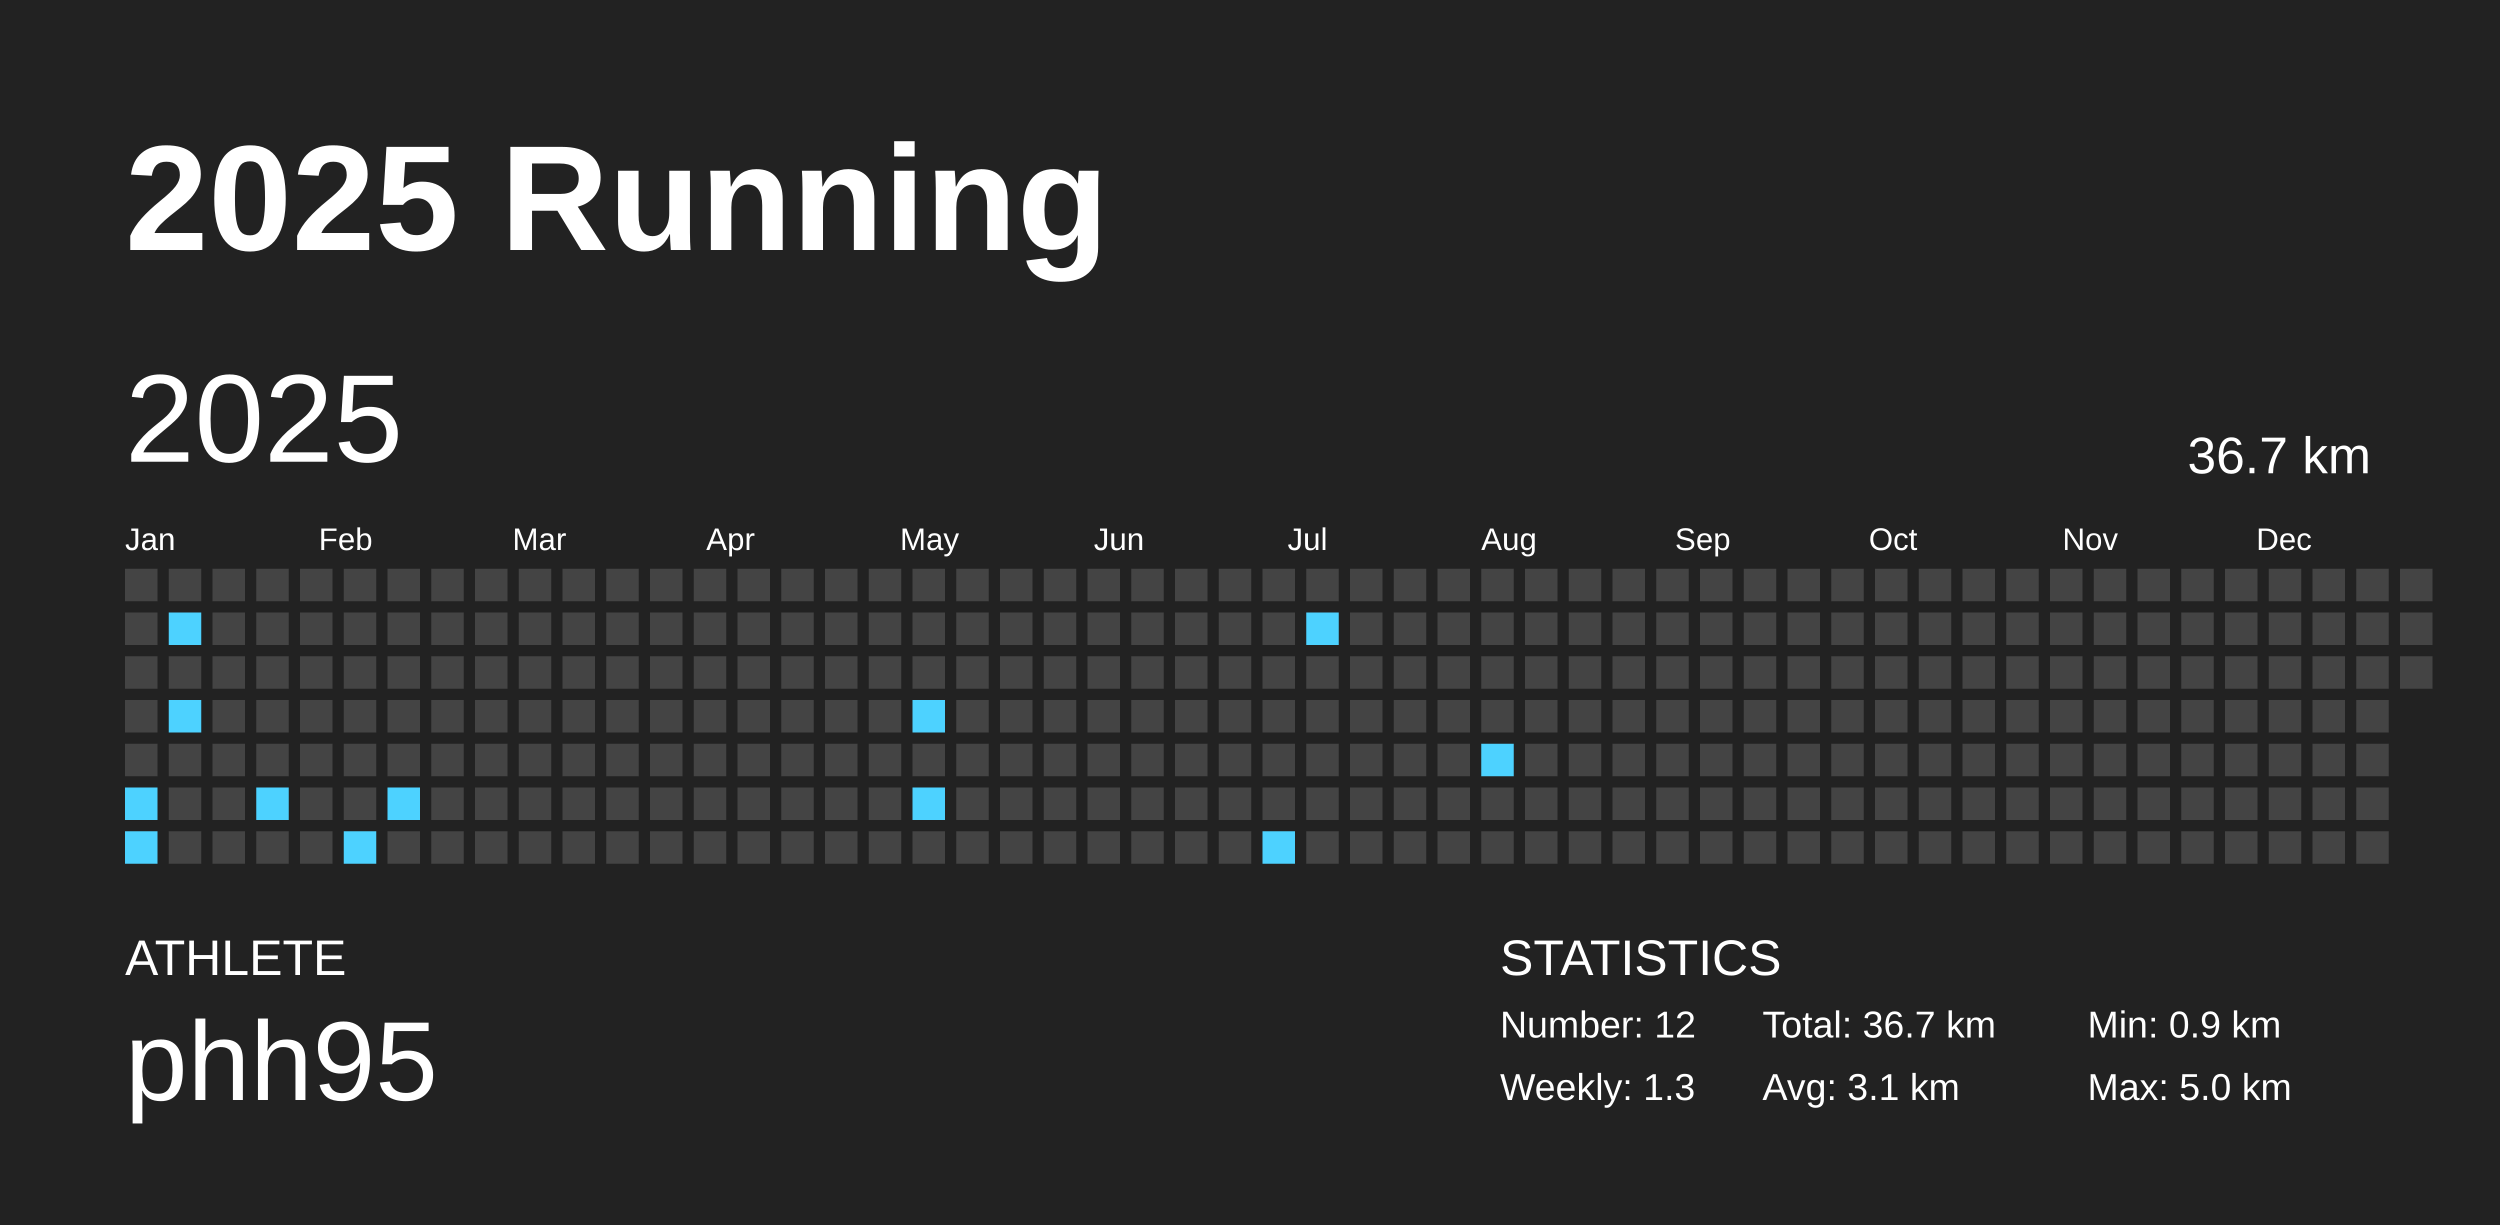
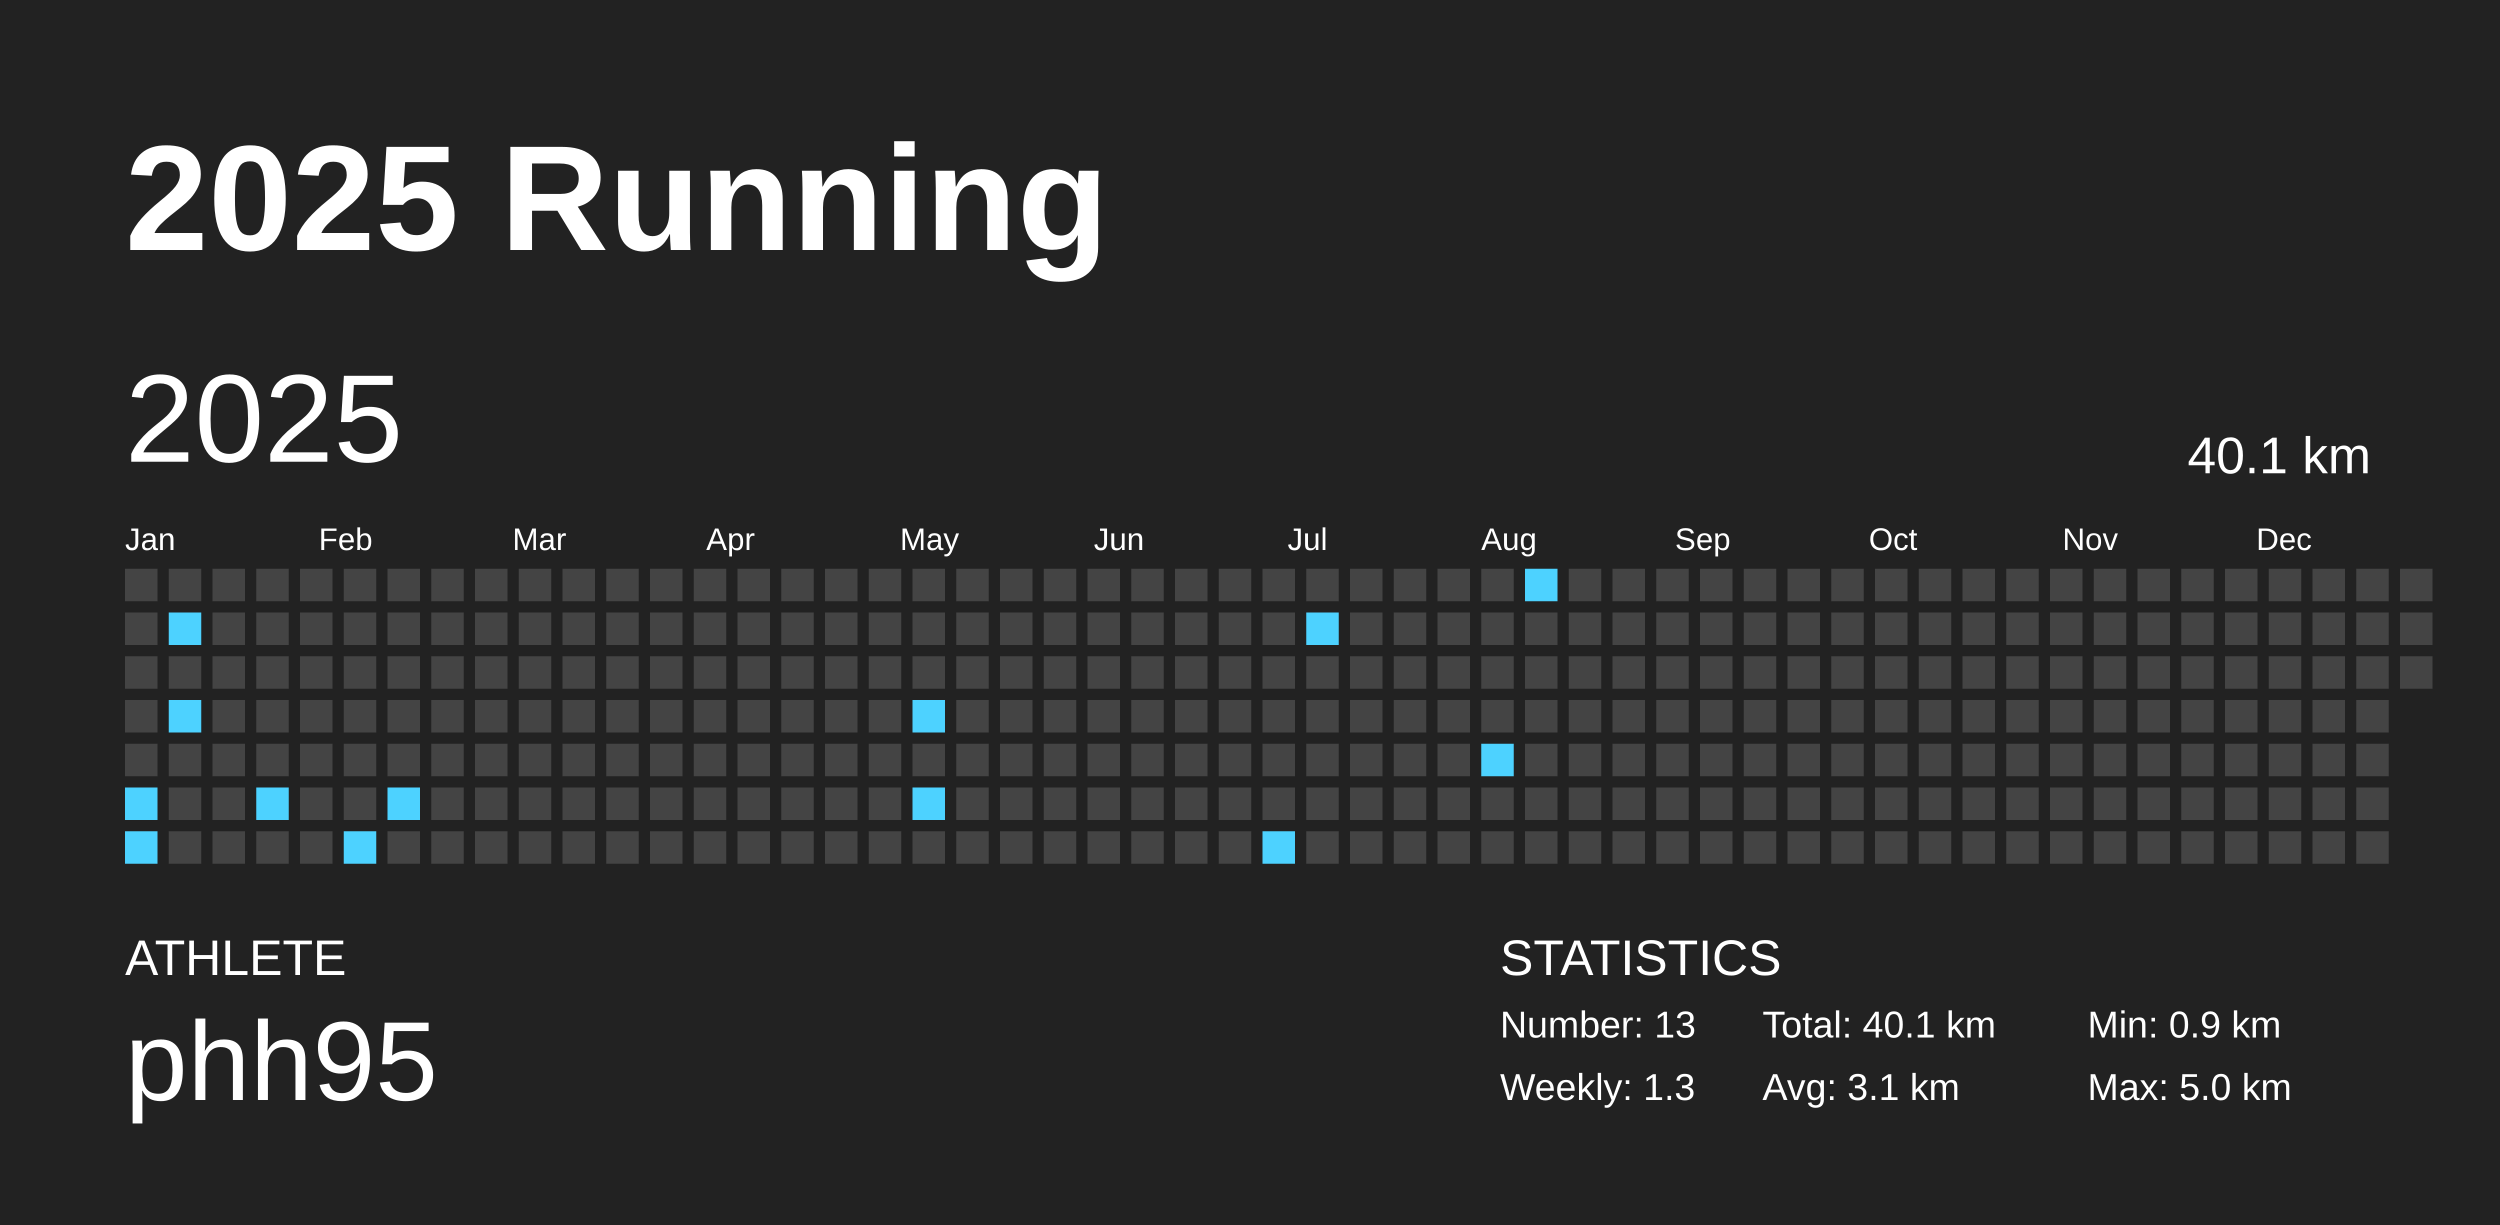
<svg xmlns="http://www.w3.org/2000/svg" baseProfile="full" height="98mm" version="1.1" viewBox="0,0,200,98" width="200mm">
  <defs />
  <rect fill="#222222" height="98" width="200" x="0" y="0" />
  <text fill="#FFFFFF" style="font-size:12px; font-family:Arial; font-weight:bold;" x="10" y="20">2025 Running</text>
  <text fill="#FFFFFF" style="font-size:4px; font-family:Arial" x="10" y="78">ATHLETE</text>
  <text fill="#FFFFFF" style="font-size:9px; font-family:Arial" x="10" y="88">phh95</text>
  <text fill="#FFFFFF" style="font-size:4px; font-family:Arial" x="120" y="78">STATISTICS</text>
-   <text fill="#FFFFFF" style="font-size:3px; font-family:Arial" x="120" y="83">Number: 12</text>
+   <text fill="#FFFFFF" style="font-size:3px; font-family:Arial" x="120" y="83">Number: 13</text>
  <text fill="#FFFFFF" style="font-size:3px; font-family:Arial" x="120" y="88">Weekly: 1.3</text>
-   <text fill="#FFFFFF" style="font-size:3px; font-family:Arial" x="141" y="83">Total: 36.7 km</text>
+   <text fill="#FFFFFF" style="font-size:3px; font-family:Arial" x="141" y="83">Total: 40.1 km</text>
  <text fill="#FFFFFF" style="font-size:3px; font-family:Arial" x="141" y="88">Avg: 3.1 km</text>
  <text fill="#FFFFFF" style="font-size:3px; font-family:Arial" x="167" y="83">Min: 0.9 km</text>
  <text fill="#FFFFFF" style="font-size:3px; font-family:Arial" x="167" y="88">Max: 5.0 km</text>
  <text dominant-baseline="hanging" fill="#FFFFFF" style="font-size:10.0px; font-family:Arial;" x="10" y="30">2025</text>
-   <text dominant-baseline="hanging" fill="#FFFFFF" style="font-size:4.125px; font-family:Arial;" x="175" y="35">36.7 km</text>
+   <text dominant-baseline="hanging" fill="#FFFFFF" style="font-size:4.125px; font-family:Arial;" x="175" y="35">40.1 km</text>
  <text fill="#FFFFFF" style="font-size:2.5px; font-family:Arial" x="10.0" y="44">Jan</text>
  <text fill="#FFFFFF" style="font-size:2.5px; font-family:Arial" x="25.5" y="44">Feb</text>
  <text fill="#FFFFFF" style="font-size:2.5px; font-family:Arial" x="41.0" y="44">Mar</text>
  <text fill="#FFFFFF" style="font-size:2.5px; font-family:Arial" x="56.5" y="44">Apr</text>
  <text fill="#FFFFFF" style="font-size:2.5px; font-family:Arial" x="72.0" y="44">May</text>
  <text fill="#FFFFFF" style="font-size:2.5px; font-family:Arial" x="87.5" y="44">Jun</text>
  <text fill="#FFFFFF" style="font-size:2.5px; font-family:Arial" x="103.0" y="44">Jul</text>
  <text fill="#FFFFFF" style="font-size:2.5px; font-family:Arial" x="118.5" y="44">Aug</text>
  <text fill="#FFFFFF" style="font-size:2.5px; font-family:Arial" x="134.0" y="44">Sep</text>
  <text fill="#FFFFFF" style="font-size:2.5px; font-family:Arial" x="149.5" y="44">Oct</text>
  <text fill="#FFFFFF" style="font-size:2.5px; font-family:Arial" x="165.0" y="44">Nov</text>
  <text fill="#FFFFFF" style="font-size:2.5px; font-family:Arial" x="180.5" y="44">Dec</text>
  <rect fill="#444444" height="2.6" width="2.6" x="10.0" y="45.5" />
  <rect fill="#444444" height="2.6" width="2.6" x="10.0" y="49.0" />
  <rect fill="#444444" height="2.6" width="2.6" x="10.0" y="52.5" />
  <rect fill="#444444" height="2.6" width="2.6" x="10.0" y="56.0" />
  <rect fill="#444444" height="2.6" width="2.6" x="10.0" y="59.5" />
  <rect fill="#4dd2ff" height="2.6" width="2.6" x="10.0" y="63.0" />
  <rect fill="#4dd2ff" height="2.6" width="2.6" x="10.0" y="66.5" />
  <rect fill="#444444" height="2.6" width="2.6" x="13.5" y="45.5" />
  <rect fill="#4dd2ff" height="2.6" width="2.6" x="13.5" y="49.0" />
  <rect fill="#444444" height="2.6" width="2.6" x="13.5" y="52.5" />
  <rect fill="#4dd2ff" height="2.6" width="2.6" x="13.5" y="56.0" />
  <rect fill="#444444" height="2.6" width="2.6" x="13.5" y="59.5" />
  <rect fill="#444444" height="2.6" width="2.6" x="13.5" y="63.0" />
  <rect fill="#444444" height="2.6" width="2.6" x="13.5" y="66.5" />
  <rect fill="#444444" height="2.6" width="2.6" x="17.0" y="45.5" />
  <rect fill="#444444" height="2.6" width="2.6" x="17.0" y="49.0" />
  <rect fill="#444444" height="2.6" width="2.6" x="17.0" y="52.5" />
  <rect fill="#444444" height="2.6" width="2.6" x="17.0" y="56.0" />
  <rect fill="#444444" height="2.6" width="2.6" x="17.0" y="59.5" />
  <rect fill="#444444" height="2.6" width="2.6" x="17.0" y="63.0" />
  <rect fill="#444444" height="2.6" width="2.6" x="17.0" y="66.5" />
  <rect fill="#444444" height="2.6" width="2.6" x="20.5" y="45.5" />
  <rect fill="#444444" height="2.6" width="2.6" x="20.5" y="49.0" />
  <rect fill="#444444" height="2.6" width="2.6" x="20.5" y="52.5" />
  <rect fill="#444444" height="2.6" width="2.6" x="20.5" y="56.0" />
  <rect fill="#444444" height="2.6" width="2.6" x="20.5" y="59.5" />
  <rect fill="#4dd2ff" height="2.6" width="2.6" x="20.5" y="63.0" />
  <rect fill="#444444" height="2.6" width="2.6" x="20.5" y="66.5" />
  <rect fill="#444444" height="2.6" width="2.6" x="24.0" y="45.5" />
  <rect fill="#444444" height="2.6" width="2.6" x="24.0" y="49.0" />
  <rect fill="#444444" height="2.6" width="2.6" x="24.0" y="52.5" />
  <rect fill="#444444" height="2.6" width="2.6" x="24.0" y="56.0" />
  <rect fill="#444444" height="2.6" width="2.6" x="24.0" y="59.5" />
  <rect fill="#444444" height="2.6" width="2.6" x="24.0" y="63.0" />
  <rect fill="#444444" height="2.6" width="2.6" x="24.0" y="66.5" />
  <rect fill="#444444" height="2.6" width="2.6" x="27.5" y="45.5" />
  <rect fill="#444444" height="2.6" width="2.6" x="27.5" y="49.0" />
  <rect fill="#444444" height="2.6" width="2.6" x="27.5" y="52.5" />
  <rect fill="#444444" height="2.6" width="2.6" x="27.5" y="56.0" />
  <rect fill="#444444" height="2.6" width="2.6" x="27.5" y="59.5" />
  <rect fill="#444444" height="2.6" width="2.6" x="27.5" y="63.0" />
  <rect fill="#4dd2ff" height="2.6" width="2.6" x="27.5" y="66.5" />
  <rect fill="#444444" height="2.6" width="2.6" x="31.0" y="45.5" />
  <rect fill="#444444" height="2.6" width="2.6" x="31.0" y="49.0" />
  <rect fill="#444444" height="2.6" width="2.6" x="31.0" y="52.5" />
  <rect fill="#444444" height="2.6" width="2.6" x="31.0" y="56.0" />
  <rect fill="#444444" height="2.6" width="2.6" x="31.0" y="59.5" />
  <rect fill="#4dd2ff" height="2.6" width="2.6" x="31.0" y="63.0" />
  <rect fill="#444444" height="2.6" width="2.6" x="31.0" y="66.5" />
  <rect fill="#444444" height="2.6" width="2.6" x="34.5" y="45.5" />
  <rect fill="#444444" height="2.6" width="2.6" x="34.5" y="49.0" />
  <rect fill="#444444" height="2.6" width="2.6" x="34.5" y="52.5" />
  <rect fill="#444444" height="2.6" width="2.6" x="34.5" y="56.0" />
  <rect fill="#444444" height="2.6" width="2.6" x="34.5" y="59.5" />
  <rect fill="#444444" height="2.6" width="2.6" x="34.5" y="63.0" />
  <rect fill="#444444" height="2.6" width="2.6" x="34.5" y="66.5" />
  <rect fill="#444444" height="2.6" width="2.6" x="38.0" y="45.5" />
  <rect fill="#444444" height="2.6" width="2.6" x="38.0" y="49.0" />
  <rect fill="#444444" height="2.6" width="2.6" x="38.0" y="52.5" />
  <rect fill="#444444" height="2.6" width="2.6" x="38.0" y="56.0" />
  <rect fill="#444444" height="2.6" width="2.6" x="38.0" y="59.5" />
  <rect fill="#444444" height="2.6" width="2.6" x="38.0" y="63.0" />
  <rect fill="#444444" height="2.6" width="2.6" x="38.0" y="66.5" />
  <rect fill="#444444" height="2.6" width="2.6" x="41.5" y="45.5" />
  <rect fill="#444444" height="2.6" width="2.6" x="41.5" y="49.0" />
  <rect fill="#444444" height="2.6" width="2.6" x="41.5" y="52.5" />
  <rect fill="#444444" height="2.6" width="2.6" x="41.5" y="56.0" />
  <rect fill="#444444" height="2.6" width="2.6" x="41.5" y="59.5" />
  <rect fill="#444444" height="2.6" width="2.6" x="41.5" y="63.0" />
  <rect fill="#444444" height="2.6" width="2.6" x="41.5" y="66.5" />
  <rect fill="#444444" height="2.6" width="2.6" x="45.0" y="45.5" />
  <rect fill="#444444" height="2.6" width="2.6" x="45.0" y="49.0" />
  <rect fill="#444444" height="2.6" width="2.6" x="45.0" y="52.5" />
  <rect fill="#444444" height="2.6" width="2.6" x="45.0" y="56.0" />
  <rect fill="#444444" height="2.6" width="2.6" x="45.0" y="59.5" />
  <rect fill="#444444" height="2.6" width="2.6" x="45.0" y="63.0" />
  <rect fill="#444444" height="2.6" width="2.6" x="45.0" y="66.5" />
  <rect fill="#444444" height="2.6" width="2.6" x="48.5" y="45.5" />
  <rect fill="#444444" height="2.6" width="2.6" x="48.5" y="49.0" />
  <rect fill="#444444" height="2.6" width="2.6" x="48.5" y="52.5" />
  <rect fill="#444444" height="2.6" width="2.6" x="48.5" y="56.0" />
  <rect fill="#444444" height="2.6" width="2.6" x="48.5" y="59.5" />
  <rect fill="#444444" height="2.6" width="2.6" x="48.5" y="63.0" />
  <rect fill="#444444" height="2.6" width="2.6" x="48.5" y="66.5" />
  <rect fill="#444444" height="2.6" width="2.6" x="52.0" y="45.5" />
  <rect fill="#444444" height="2.6" width="2.6" x="52.0" y="49.0" />
  <rect fill="#444444" height="2.6" width="2.6" x="52.0" y="52.5" />
  <rect fill="#444444" height="2.6" width="2.6" x="52.0" y="56.0" />
  <rect fill="#444444" height="2.6" width="2.6" x="52.0" y="59.5" />
  <rect fill="#444444" height="2.6" width="2.6" x="52.0" y="63.0" />
  <rect fill="#444444" height="2.6" width="2.6" x="52.0" y="66.5" />
  <rect fill="#444444" height="2.6" width="2.6" x="55.5" y="45.5" />
  <rect fill="#444444" height="2.6" width="2.6" x="55.5" y="49.0" />
  <rect fill="#444444" height="2.6" width="2.6" x="55.5" y="52.5" />
  <rect fill="#444444" height="2.6" width="2.6" x="55.5" y="56.0" />
  <rect fill="#444444" height="2.6" width="2.6" x="55.5" y="59.5" />
  <rect fill="#444444" height="2.6" width="2.6" x="55.5" y="63.0" />
  <rect fill="#444444" height="2.6" width="2.6" x="55.5" y="66.5" />
  <rect fill="#444444" height="2.6" width="2.6" x="59.0" y="45.5" />
  <rect fill="#444444" height="2.6" width="2.6" x="59.0" y="49.0" />
  <rect fill="#444444" height="2.6" width="2.6" x="59.0" y="52.5" />
  <rect fill="#444444" height="2.6" width="2.6" x="59.0" y="56.0" />
  <rect fill="#444444" height="2.6" width="2.6" x="59.0" y="59.5" />
  <rect fill="#444444" height="2.6" width="2.6" x="59.0" y="63.0" />
  <rect fill="#444444" height="2.6" width="2.6" x="59.0" y="66.5" />
  <rect fill="#444444" height="2.6" width="2.6" x="62.5" y="45.5" />
  <rect fill="#444444" height="2.6" width="2.6" x="62.5" y="49.0" />
  <rect fill="#444444" height="2.6" width="2.6" x="62.5" y="52.5" />
  <rect fill="#444444" height="2.6" width="2.6" x="62.5" y="56.0" />
  <rect fill="#444444" height="2.6" width="2.6" x="62.5" y="59.5" />
  <rect fill="#444444" height="2.6" width="2.6" x="62.5" y="63.0" />
  <rect fill="#444444" height="2.6" width="2.6" x="62.5" y="66.5" />
  <rect fill="#444444" height="2.6" width="2.6" x="66.0" y="45.5" />
  <rect fill="#444444" height="2.6" width="2.6" x="66.0" y="49.0" />
  <rect fill="#444444" height="2.6" width="2.6" x="66.0" y="52.5" />
  <rect fill="#444444" height="2.6" width="2.6" x="66.0" y="56.0" />
  <rect fill="#444444" height="2.6" width="2.6" x="66.0" y="59.5" />
  <rect fill="#444444" height="2.6" width="2.6" x="66.0" y="63.0" />
  <rect fill="#444444" height="2.6" width="2.6" x="66.0" y="66.5" />
  <rect fill="#444444" height="2.6" width="2.6" x="69.5" y="45.5" />
  <rect fill="#444444" height="2.6" width="2.6" x="69.5" y="49.0" />
  <rect fill="#444444" height="2.6" width="2.6" x="69.5" y="52.5" />
  <rect fill="#444444" height="2.6" width="2.6" x="69.5" y="56.0" />
  <rect fill="#444444" height="2.6" width="2.6" x="69.5" y="59.5" />
  <rect fill="#444444" height="2.6" width="2.6" x="69.5" y="63.0" />
  <rect fill="#444444" height="2.6" width="2.6" x="69.5" y="66.5" />
  <rect fill="#444444" height="2.6" width="2.6" x="73.0" y="45.5" />
  <rect fill="#444444" height="2.6" width="2.6" x="73.0" y="49.0" />
  <rect fill="#444444" height="2.6" width="2.6" x="73.0" y="52.5" />
  <rect fill="#4dd2ff" height="2.6" width="2.6" x="73.0" y="56.0" />
  <rect fill="#444444" height="2.6" width="2.6" x="73.0" y="59.5" />
  <rect fill="#4dd2ff" height="2.6" width="2.6" x="73.0" y="63.0" />
  <rect fill="#444444" height="2.6" width="2.6" x="73.0" y="66.5" />
  <rect fill="#444444" height="2.6" width="2.6" x="76.5" y="45.5" />
  <rect fill="#444444" height="2.6" width="2.6" x="76.5" y="49.0" />
  <rect fill="#444444" height="2.6" width="2.6" x="76.5" y="52.5" />
  <rect fill="#444444" height="2.6" width="2.6" x="76.5" y="56.0" />
  <rect fill="#444444" height="2.6" width="2.6" x="76.5" y="59.5" />
  <rect fill="#444444" height="2.6" width="2.6" x="76.5" y="63.0" />
  <rect fill="#444444" height="2.6" width="2.6" x="76.5" y="66.5" />
  <rect fill="#444444" height="2.6" width="2.6" x="80.0" y="45.5" />
  <rect fill="#444444" height="2.6" width="2.6" x="80.0" y="49.0" />
  <rect fill="#444444" height="2.6" width="2.6" x="80.0" y="52.5" />
  <rect fill="#444444" height="2.6" width="2.6" x="80.0" y="56.0" />
  <rect fill="#444444" height="2.6" width="2.6" x="80.0" y="59.5" />
  <rect fill="#444444" height="2.6" width="2.6" x="80.0" y="63.0" />
  <rect fill="#444444" height="2.6" width="2.6" x="80.0" y="66.5" />
  <rect fill="#444444" height="2.6" width="2.6" x="83.5" y="45.5" />
  <rect fill="#444444" height="2.6" width="2.6" x="83.5" y="49.0" />
  <rect fill="#444444" height="2.6" width="2.6" x="83.5" y="52.5" />
  <rect fill="#444444" height="2.6" width="2.6" x="83.5" y="56.0" />
  <rect fill="#444444" height="2.6" width="2.6" x="83.5" y="59.5" />
  <rect fill="#444444" height="2.6" width="2.6" x="83.5" y="63.0" />
  <rect fill="#444444" height="2.6" width="2.6" x="83.5" y="66.5" />
  <rect fill="#444444" height="2.6" width="2.6" x="87.0" y="45.5" />
  <rect fill="#444444" height="2.6" width="2.6" x="87.0" y="49.0" />
  <rect fill="#444444" height="2.6" width="2.6" x="87.0" y="52.5" />
  <rect fill="#444444" height="2.6" width="2.6" x="87.0" y="56.0" />
  <rect fill="#444444" height="2.6" width="2.6" x="87.0" y="59.5" />
  <rect fill="#444444" height="2.6" width="2.6" x="87.0" y="63.0" />
  <rect fill="#444444" height="2.6" width="2.6" x="87.0" y="66.5" />
  <rect fill="#444444" height="2.6" width="2.6" x="90.5" y="45.5" />
  <rect fill="#444444" height="2.6" width="2.6" x="90.5" y="49.0" />
  <rect fill="#444444" height="2.6" width="2.6" x="90.5" y="52.5" />
  <rect fill="#444444" height="2.6" width="2.6" x="90.5" y="56.0" />
  <rect fill="#444444" height="2.6" width="2.6" x="90.5" y="59.5" />
  <rect fill="#444444" height="2.6" width="2.6" x="90.5" y="63.0" />
  <rect fill="#444444" height="2.6" width="2.6" x="90.5" y="66.5" />
  <rect fill="#444444" height="2.6" width="2.6" x="94.0" y="45.5" />
  <rect fill="#444444" height="2.6" width="2.6" x="94.0" y="49.0" />
  <rect fill="#444444" height="2.6" width="2.6" x="94.0" y="52.5" />
  <rect fill="#444444" height="2.6" width="2.6" x="94.0" y="56.0" />
  <rect fill="#444444" height="2.6" width="2.6" x="94.0" y="59.5" />
  <rect fill="#444444" height="2.6" width="2.6" x="94.0" y="63.0" />
  <rect fill="#444444" height="2.6" width="2.6" x="94.0" y="66.5" />
  <rect fill="#444444" height="2.6" width="2.6" x="97.5" y="45.5" />
  <rect fill="#444444" height="2.6" width="2.6" x="97.5" y="49.0" />
  <rect fill="#444444" height="2.6" width="2.6" x="97.5" y="52.5" />
  <rect fill="#444444" height="2.6" width="2.6" x="97.5" y="56.0" />
  <rect fill="#444444" height="2.6" width="2.6" x="97.5" y="59.5" />
  <rect fill="#444444" height="2.6" width="2.6" x="97.5" y="63.0" />
  <rect fill="#444444" height="2.6" width="2.6" x="97.5" y="66.5" />
  <rect fill="#444444" height="2.6" width="2.6" x="101.0" y="45.5" />
  <rect fill="#444444" height="2.6" width="2.6" x="101.0" y="49.0" />
  <rect fill="#444444" height="2.6" width="2.6" x="101.0" y="52.5" />
  <rect fill="#444444" height="2.6" width="2.6" x="101.0" y="56.0" />
  <rect fill="#444444" height="2.6" width="2.6" x="101.0" y="59.5" />
  <rect fill="#444444" height="2.6" width="2.6" x="101.0" y="63.0" />
  <rect fill="#4dd2ff" height="2.6" width="2.6" x="101.0" y="66.5" />
  <rect fill="#444444" height="2.6" width="2.6" x="104.5" y="45.5" />
  <rect fill="#4dd2ff" height="2.6" width="2.6" x="104.5" y="49.0" />
  <rect fill="#444444" height="2.6" width="2.6" x="104.5" y="52.5" />
  <rect fill="#444444" height="2.6" width="2.6" x="104.5" y="56.0" />
  <rect fill="#444444" height="2.6" width="2.6" x="104.5" y="59.5" />
  <rect fill="#444444" height="2.6" width="2.6" x="104.5" y="63.0" />
  <rect fill="#444444" height="2.6" width="2.6" x="104.5" y="66.5" />
  <rect fill="#444444" height="2.6" width="2.6" x="108.0" y="45.5" />
  <rect fill="#444444" height="2.6" width="2.6" x="108.0" y="49.0" />
  <rect fill="#444444" height="2.6" width="2.6" x="108.0" y="52.5" />
  <rect fill="#444444" height="2.6" width="2.6" x="108.0" y="56.0" />
  <rect fill="#444444" height="2.6" width="2.6" x="108.0" y="59.5" />
  <rect fill="#444444" height="2.6" width="2.6" x="108.0" y="63.0" />
  <rect fill="#444444" height="2.6" width="2.6" x="108.0" y="66.5" />
  <rect fill="#444444" height="2.6" width="2.6" x="111.5" y="45.5" />
  <rect fill="#444444" height="2.6" width="2.6" x="111.5" y="49.0" />
  <rect fill="#444444" height="2.6" width="2.6" x="111.5" y="52.5" />
  <rect fill="#444444" height="2.6" width="2.6" x="111.5" y="56.0" />
  <rect fill="#444444" height="2.6" width="2.6" x="111.5" y="59.5" />
  <rect fill="#444444" height="2.6" width="2.6" x="111.5" y="63.0" />
  <rect fill="#444444" height="2.6" width="2.6" x="111.5" y="66.5" />
  <rect fill="#444444" height="2.6" width="2.6" x="115.0" y="45.5" />
  <rect fill="#444444" height="2.6" width="2.6" x="115.0" y="49.0" />
  <rect fill="#444444" height="2.6" width="2.6" x="115.0" y="52.5" />
  <rect fill="#444444" height="2.6" width="2.6" x="115.0" y="56.0" />
  <rect fill="#444444" height="2.6" width="2.6" x="115.0" y="59.5" />
  <rect fill="#444444" height="2.6" width="2.6" x="115.0" y="63.0" />
  <rect fill="#444444" height="2.6" width="2.6" x="115.0" y="66.5" />
  <rect fill="#444444" height="2.6" width="2.6" x="118.5" y="45.5" />
  <rect fill="#444444" height="2.6" width="2.6" x="118.5" y="49.0" />
  <rect fill="#444444" height="2.6" width="2.6" x="118.5" y="52.5" />
  <rect fill="#444444" height="2.6" width="2.6" x="118.5" y="56.0" />
  <rect fill="#4dd2ff" height="2.6" width="2.6" x="118.5" y="59.5" />
  <rect fill="#444444" height="2.6" width="2.6" x="118.5" y="63.0" />
  <rect fill="#444444" height="2.6" width="2.6" x="118.5" y="66.5" />
-   <rect fill="#444444" height="2.6" width="2.6" x="122.0" y="45.5" />
+   <rect fill="#4dd2ff" height="2.6" width="2.6" x="122.0" y="45.5" />
  <rect fill="#444444" height="2.6" width="2.6" x="122.0" y="49.0" />
  <rect fill="#444444" height="2.6" width="2.6" x="122.0" y="52.5" />
  <rect fill="#444444" height="2.6" width="2.6" x="122.0" y="56.0" />
  <rect fill="#444444" height="2.6" width="2.6" x="122.0" y="59.5" />
  <rect fill="#444444" height="2.6" width="2.6" x="122.0" y="63.0" />
  <rect fill="#444444" height="2.6" width="2.6" x="122.0" y="66.5" />
  <rect fill="#444444" height="2.6" width="2.6" x="125.5" y="45.5" />
  <rect fill="#444444" height="2.6" width="2.6" x="125.5" y="49.0" />
  <rect fill="#444444" height="2.6" width="2.6" x="125.5" y="52.5" />
  <rect fill="#444444" height="2.6" width="2.6" x="125.5" y="56.0" />
  <rect fill="#444444" height="2.6" width="2.6" x="125.5" y="59.5" />
  <rect fill="#444444" height="2.6" width="2.6" x="125.5" y="63.0" />
  <rect fill="#444444" height="2.6" width="2.6" x="125.5" y="66.5" />
  <rect fill="#444444" height="2.6" width="2.6" x="129.0" y="45.5" />
  <rect fill="#444444" height="2.6" width="2.6" x="129.0" y="49.0" />
  <rect fill="#444444" height="2.6" width="2.6" x="129.0" y="52.5" />
  <rect fill="#444444" height="2.6" width="2.6" x="129.0" y="56.0" />
  <rect fill="#444444" height="2.6" width="2.6" x="129.0" y="59.5" />
  <rect fill="#444444" height="2.6" width="2.6" x="129.0" y="63.0" />
  <rect fill="#444444" height="2.6" width="2.6" x="129.0" y="66.5" />
  <rect fill="#444444" height="2.6" width="2.6" x="132.5" y="45.5" />
  <rect fill="#444444" height="2.6" width="2.6" x="132.5" y="49.0" />
  <rect fill="#444444" height="2.6" width="2.6" x="132.5" y="52.5" />
  <rect fill="#444444" height="2.6" width="2.6" x="132.5" y="56.0" />
  <rect fill="#444444" height="2.6" width="2.6" x="132.5" y="59.5" />
  <rect fill="#444444" height="2.6" width="2.6" x="132.5" y="63.0" />
  <rect fill="#444444" height="2.6" width="2.6" x="132.5" y="66.5" />
  <rect fill="#444444" height="2.6" width="2.6" x="136.0" y="45.5" />
  <rect fill="#444444" height="2.6" width="2.6" x="136.0" y="49.0" />
  <rect fill="#444444" height="2.6" width="2.6" x="136.0" y="52.5" />
  <rect fill="#444444" height="2.6" width="2.6" x="136.0" y="56.0" />
  <rect fill="#444444" height="2.6" width="2.6" x="136.0" y="59.5" />
  <rect fill="#444444" height="2.6" width="2.6" x="136.0" y="63.0" />
  <rect fill="#444444" height="2.6" width="2.6" x="136.0" y="66.5" />
  <rect fill="#444444" height="2.6" width="2.6" x="139.5" y="45.5" />
  <rect fill="#444444" height="2.6" width="2.6" x="139.5" y="49.0" />
  <rect fill="#444444" height="2.6" width="2.6" x="139.5" y="52.5" />
  <rect fill="#444444" height="2.6" width="2.6" x="139.5" y="56.0" />
  <rect fill="#444444" height="2.6" width="2.6" x="139.5" y="59.5" />
  <rect fill="#444444" height="2.6" width="2.6" x="139.5" y="63.0" />
  <rect fill="#444444" height="2.6" width="2.6" x="139.5" y="66.5" />
  <rect fill="#444444" height="2.6" width="2.6" x="143.0" y="45.5" />
  <rect fill="#444444" height="2.6" width="2.6" x="143.0" y="49.0" />
  <rect fill="#444444" height="2.6" width="2.6" x="143.0" y="52.5" />
  <rect fill="#444444" height="2.6" width="2.6" x="143.0" y="56.0" />
  <rect fill="#444444" height="2.6" width="2.6" x="143.0" y="59.5" />
  <rect fill="#444444" height="2.6" width="2.6" x="143.0" y="63.0" />
  <rect fill="#444444" height="2.6" width="2.6" x="143.0" y="66.5" />
  <rect fill="#444444" height="2.6" width="2.6" x="146.5" y="45.5" />
  <rect fill="#444444" height="2.6" width="2.6" x="146.5" y="49.0" />
  <rect fill="#444444" height="2.6" width="2.6" x="146.5" y="52.5" />
  <rect fill="#444444" height="2.6" width="2.6" x="146.5" y="56.0" />
  <rect fill="#444444" height="2.6" width="2.6" x="146.5" y="59.5" />
  <rect fill="#444444" height="2.6" width="2.6" x="146.5" y="63.0" />
  <rect fill="#444444" height="2.6" width="2.6" x="146.5" y="66.5" />
  <rect fill="#444444" height="2.6" width="2.6" x="150.0" y="45.5" />
  <rect fill="#444444" height="2.6" width="2.6" x="150.0" y="49.0" />
  <rect fill="#444444" height="2.6" width="2.6" x="150.0" y="52.5" />
  <rect fill="#444444" height="2.6" width="2.6" x="150.0" y="56.0" />
  <rect fill="#444444" height="2.6" width="2.6" x="150.0" y="59.5" />
  <rect fill="#444444" height="2.6" width="2.6" x="150.0" y="63.0" />
  <rect fill="#444444" height="2.6" width="2.6" x="150.0" y="66.5" />
  <rect fill="#444444" height="2.6" width="2.6" x="153.5" y="45.5" />
  <rect fill="#444444" height="2.6" width="2.6" x="153.5" y="49.0" />
  <rect fill="#444444" height="2.6" width="2.6" x="153.5" y="52.5" />
  <rect fill="#444444" height="2.6" width="2.6" x="153.5" y="56.0" />
  <rect fill="#444444" height="2.6" width="2.6" x="153.5" y="59.5" />
  <rect fill="#444444" height="2.6" width="2.6" x="153.5" y="63.0" />
  <rect fill="#444444" height="2.6" width="2.6" x="153.5" y="66.5" />
  <rect fill="#444444" height="2.6" width="2.6" x="157.0" y="45.5" />
  <rect fill="#444444" height="2.6" width="2.6" x="157.0" y="49.0" />
  <rect fill="#444444" height="2.6" width="2.6" x="157.0" y="52.5" />
  <rect fill="#444444" height="2.6" width="2.6" x="157.0" y="56.0" />
  <rect fill="#444444" height="2.6" width="2.6" x="157.0" y="59.5" />
  <rect fill="#444444" height="2.6" width="2.6" x="157.0" y="63.0" />
  <rect fill="#444444" height="2.6" width="2.6" x="157.0" y="66.5" />
  <rect fill="#444444" height="2.6" width="2.6" x="160.5" y="45.5" />
  <rect fill="#444444" height="2.6" width="2.6" x="160.5" y="49.0" />
  <rect fill="#444444" height="2.6" width="2.6" x="160.5" y="52.5" />
  <rect fill="#444444" height="2.6" width="2.6" x="160.5" y="56.0" />
  <rect fill="#444444" height="2.6" width="2.6" x="160.5" y="59.5" />
  <rect fill="#444444" height="2.6" width="2.6" x="160.5" y="63.0" />
  <rect fill="#444444" height="2.6" width="2.6" x="160.5" y="66.5" />
  <rect fill="#444444" height="2.6" width="2.6" x="164.0" y="45.5" />
  <rect fill="#444444" height="2.6" width="2.6" x="164.0" y="49.0" />
  <rect fill="#444444" height="2.6" width="2.6" x="164.0" y="52.5" />
  <rect fill="#444444" height="2.6" width="2.6" x="164.0" y="56.0" />
  <rect fill="#444444" height="2.6" width="2.6" x="164.0" y="59.5" />
  <rect fill="#444444" height="2.6" width="2.6" x="164.0" y="63.0" />
  <rect fill="#444444" height="2.6" width="2.6" x="164.0" y="66.5" />
  <rect fill="#444444" height="2.6" width="2.6" x="167.5" y="45.5" />
  <rect fill="#444444" height="2.6" width="2.6" x="167.5" y="49.0" />
  <rect fill="#444444" height="2.6" width="2.6" x="167.5" y="52.5" />
  <rect fill="#444444" height="2.6" width="2.6" x="167.5" y="56.0" />
  <rect fill="#444444" height="2.6" width="2.6" x="167.5" y="59.5" />
  <rect fill="#444444" height="2.6" width="2.6" x="167.5" y="63.0" />
  <rect fill="#444444" height="2.6" width="2.6" x="167.5" y="66.5" />
  <rect fill="#444444" height="2.6" width="2.6" x="171.0" y="45.5" />
  <rect fill="#444444" height="2.6" width="2.6" x="171.0" y="49.0" />
  <rect fill="#444444" height="2.6" width="2.6" x="171.0" y="52.5" />
  <rect fill="#444444" height="2.6" width="2.6" x="171.0" y="56.0" />
  <rect fill="#444444" height="2.6" width="2.6" x="171.0" y="59.5" />
  <rect fill="#444444" height="2.6" width="2.6" x="171.0" y="63.0" />
  <rect fill="#444444" height="2.6" width="2.6" x="171.0" y="66.5" />
  <rect fill="#444444" height="2.6" width="2.6" x="174.5" y="45.5" />
  <rect fill="#444444" height="2.6" width="2.6" x="174.5" y="49.0" />
  <rect fill="#444444" height="2.6" width="2.6" x="174.5" y="52.5" />
  <rect fill="#444444" height="2.6" width="2.6" x="174.5" y="56.0" />
  <rect fill="#444444" height="2.6" width="2.6" x="174.5" y="59.5" />
  <rect fill="#444444" height="2.6" width="2.6" x="174.5" y="63.0" />
  <rect fill="#444444" height="2.6" width="2.6" x="174.5" y="66.5" />
  <rect fill="#444444" height="2.6" width="2.6" x="178.0" y="45.5" />
  <rect fill="#444444" height="2.6" width="2.6" x="178.0" y="49.0" />
  <rect fill="#444444" height="2.6" width="2.6" x="178.0" y="52.5" />
  <rect fill="#444444" height="2.6" width="2.6" x="178.0" y="56.0" />
  <rect fill="#444444" height="2.6" width="2.6" x="178.0" y="59.5" />
  <rect fill="#444444" height="2.6" width="2.6" x="178.0" y="63.0" />
  <rect fill="#444444" height="2.6" width="2.6" x="178.0" y="66.5" />
  <rect fill="#444444" height="2.6" width="2.6" x="181.5" y="45.5" />
  <rect fill="#444444" height="2.6" width="2.6" x="181.5" y="49.0" />
  <rect fill="#444444" height="2.6" width="2.6" x="181.5" y="52.5" />
  <rect fill="#444444" height="2.6" width="2.6" x="181.5" y="56.0" />
  <rect fill="#444444" height="2.6" width="2.6" x="181.5" y="59.5" />
  <rect fill="#444444" height="2.6" width="2.6" x="181.5" y="63.0" />
  <rect fill="#444444" height="2.6" width="2.6" x="181.5" y="66.5" />
  <rect fill="#444444" height="2.6" width="2.6" x="185.0" y="45.5" />
  <rect fill="#444444" height="2.6" width="2.6" x="185.0" y="49.0" />
  <rect fill="#444444" height="2.6" width="2.6" x="185.0" y="52.5" />
  <rect fill="#444444" height="2.6" width="2.6" x="185.0" y="56.0" />
  <rect fill="#444444" height="2.6" width="2.6" x="185.0" y="59.5" />
  <rect fill="#444444" height="2.6" width="2.6" x="185.0" y="63.0" />
  <rect fill="#444444" height="2.6" width="2.6" x="185.0" y="66.5" />
  <rect fill="#444444" height="2.6" width="2.6" x="188.5" y="45.5" />
  <rect fill="#444444" height="2.6" width="2.6" x="188.5" y="49.0" />
  <rect fill="#444444" height="2.6" width="2.6" x="188.5" y="52.5" />
  <rect fill="#444444" height="2.6" width="2.6" x="188.5" y="56.0" />
  <rect fill="#444444" height="2.6" width="2.6" x="188.5" y="59.5" />
  <rect fill="#444444" height="2.6" width="2.6" x="188.5" y="63.0" />
  <rect fill="#444444" height="2.6" width="2.6" x="188.5" y="66.5" />
  <rect fill="#444444" height="2.6" width="2.6" x="192.0" y="45.5" />
  <rect fill="#444444" height="2.6" width="2.6" x="192.0" y="49.0" />
  <rect fill="#444444" height="2.6" width="2.6" x="192.0" y="52.5" />
</svg>
